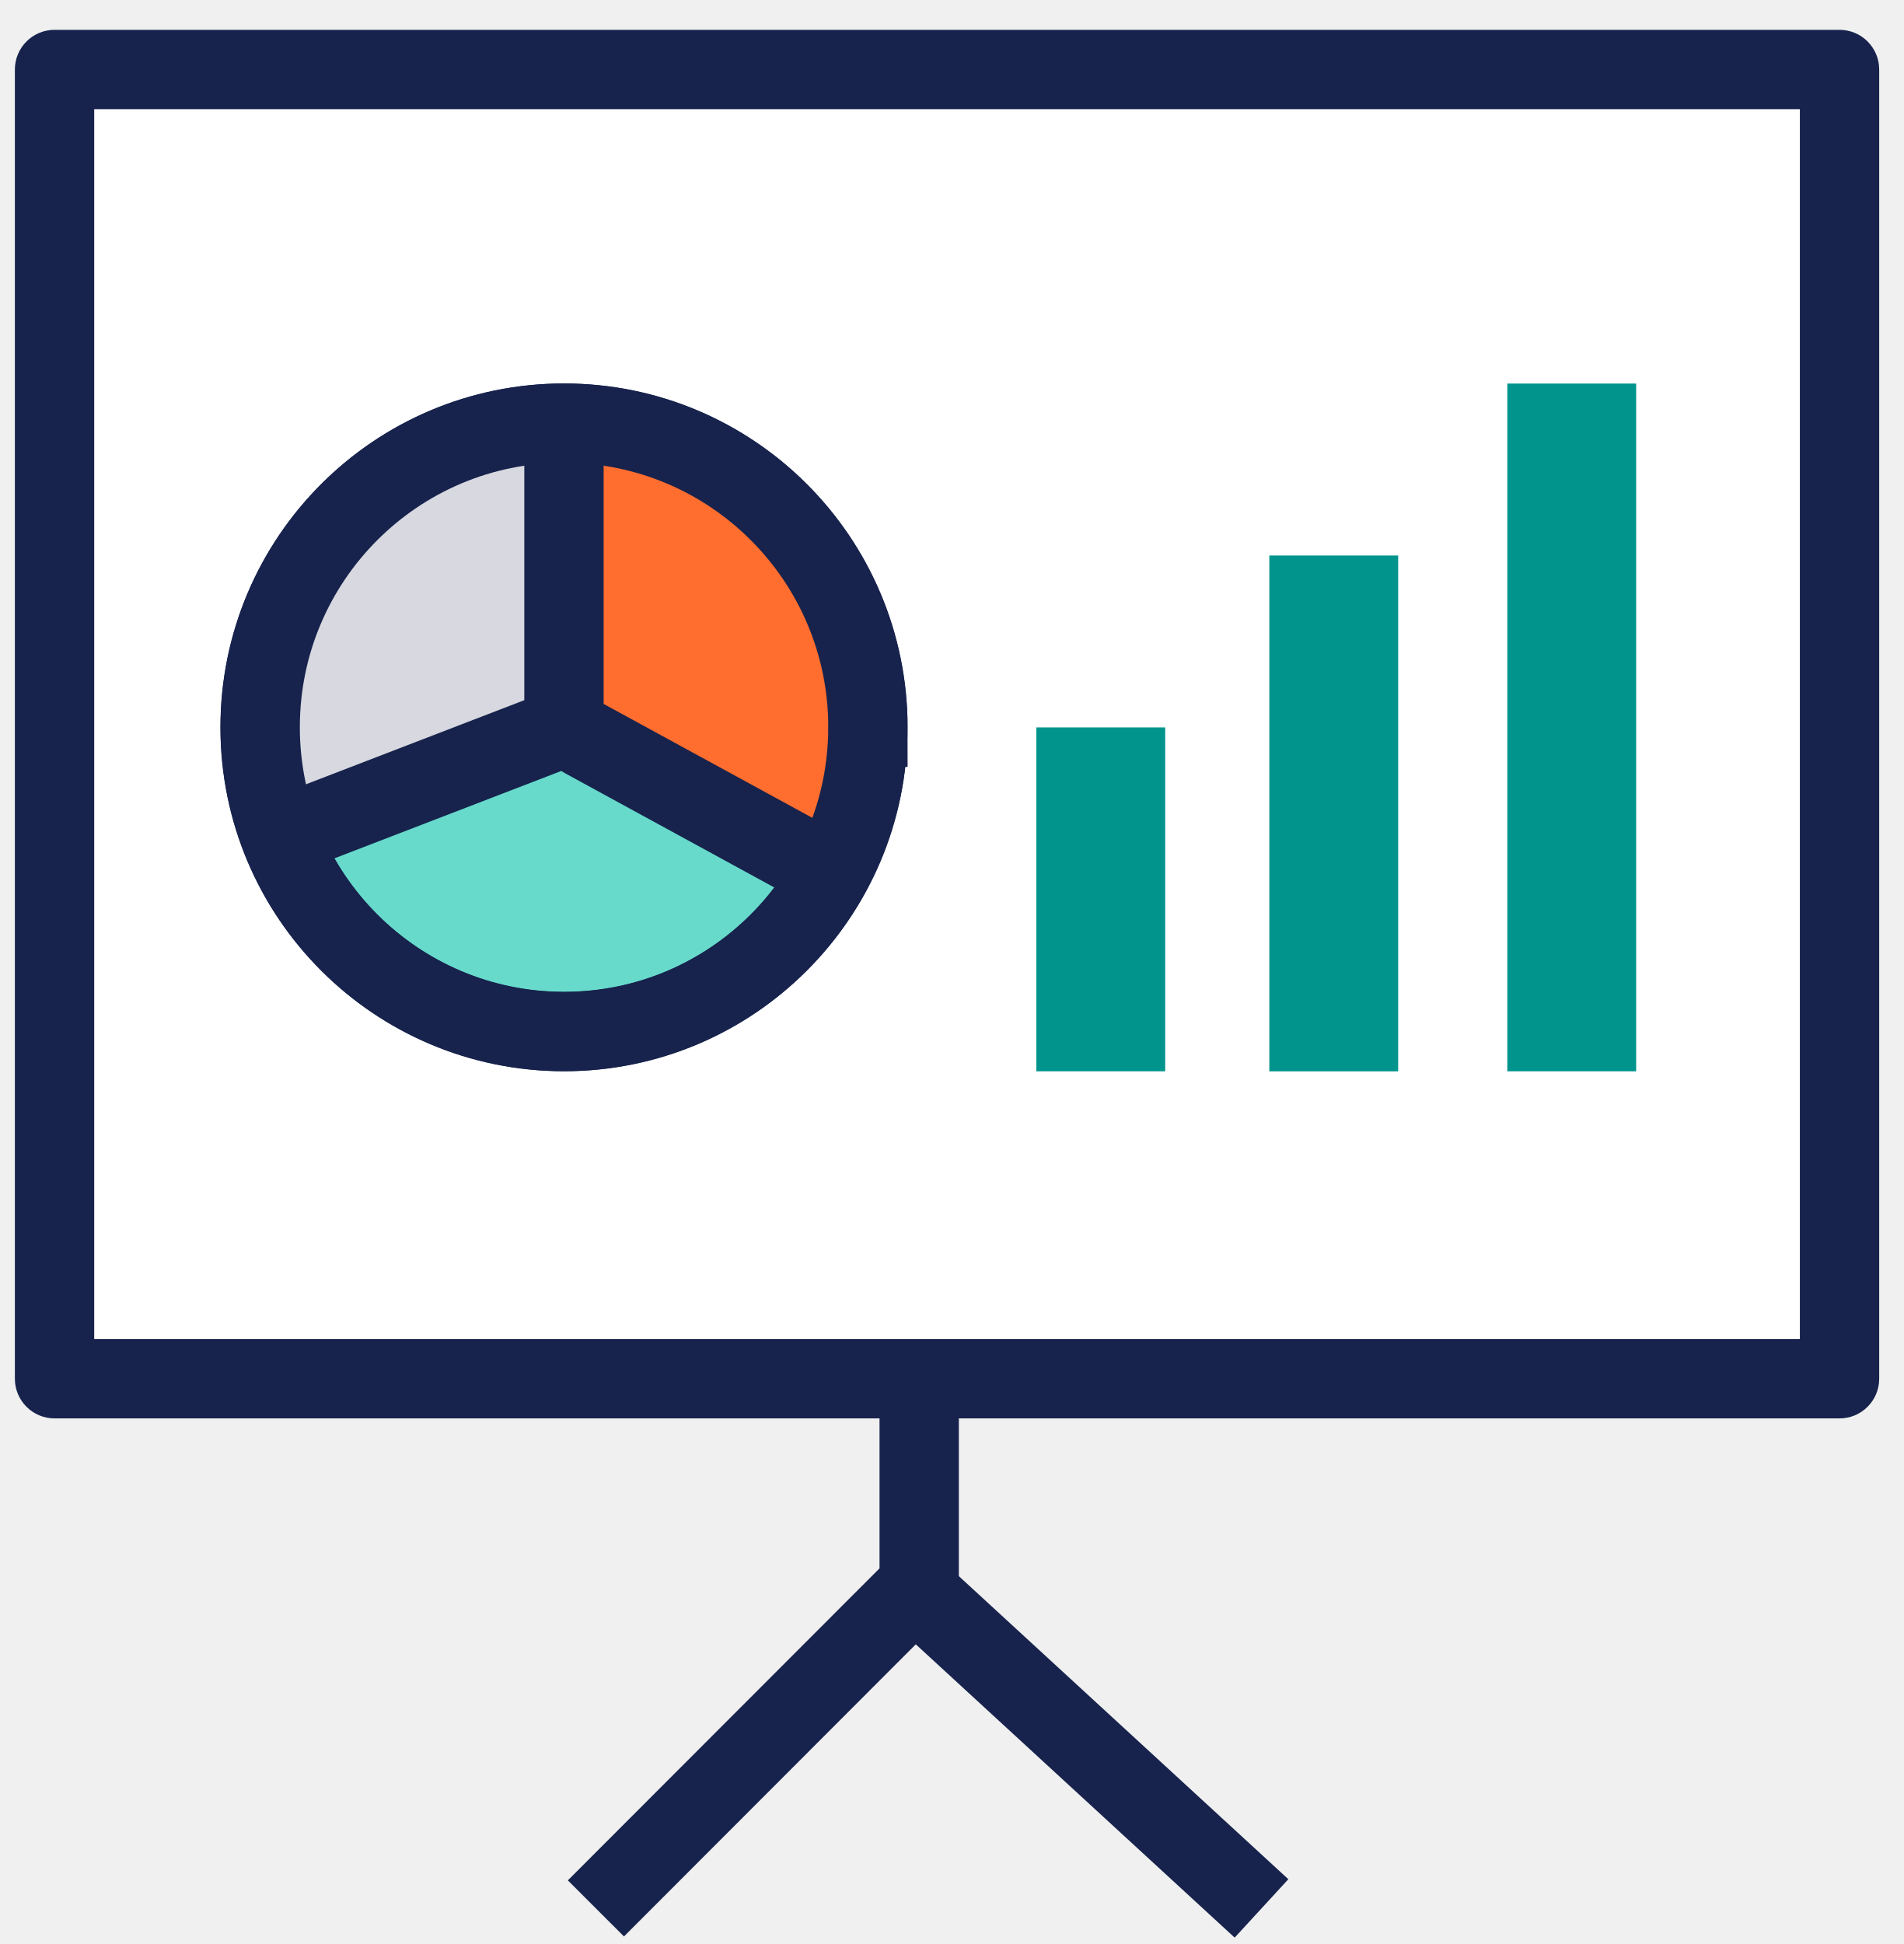
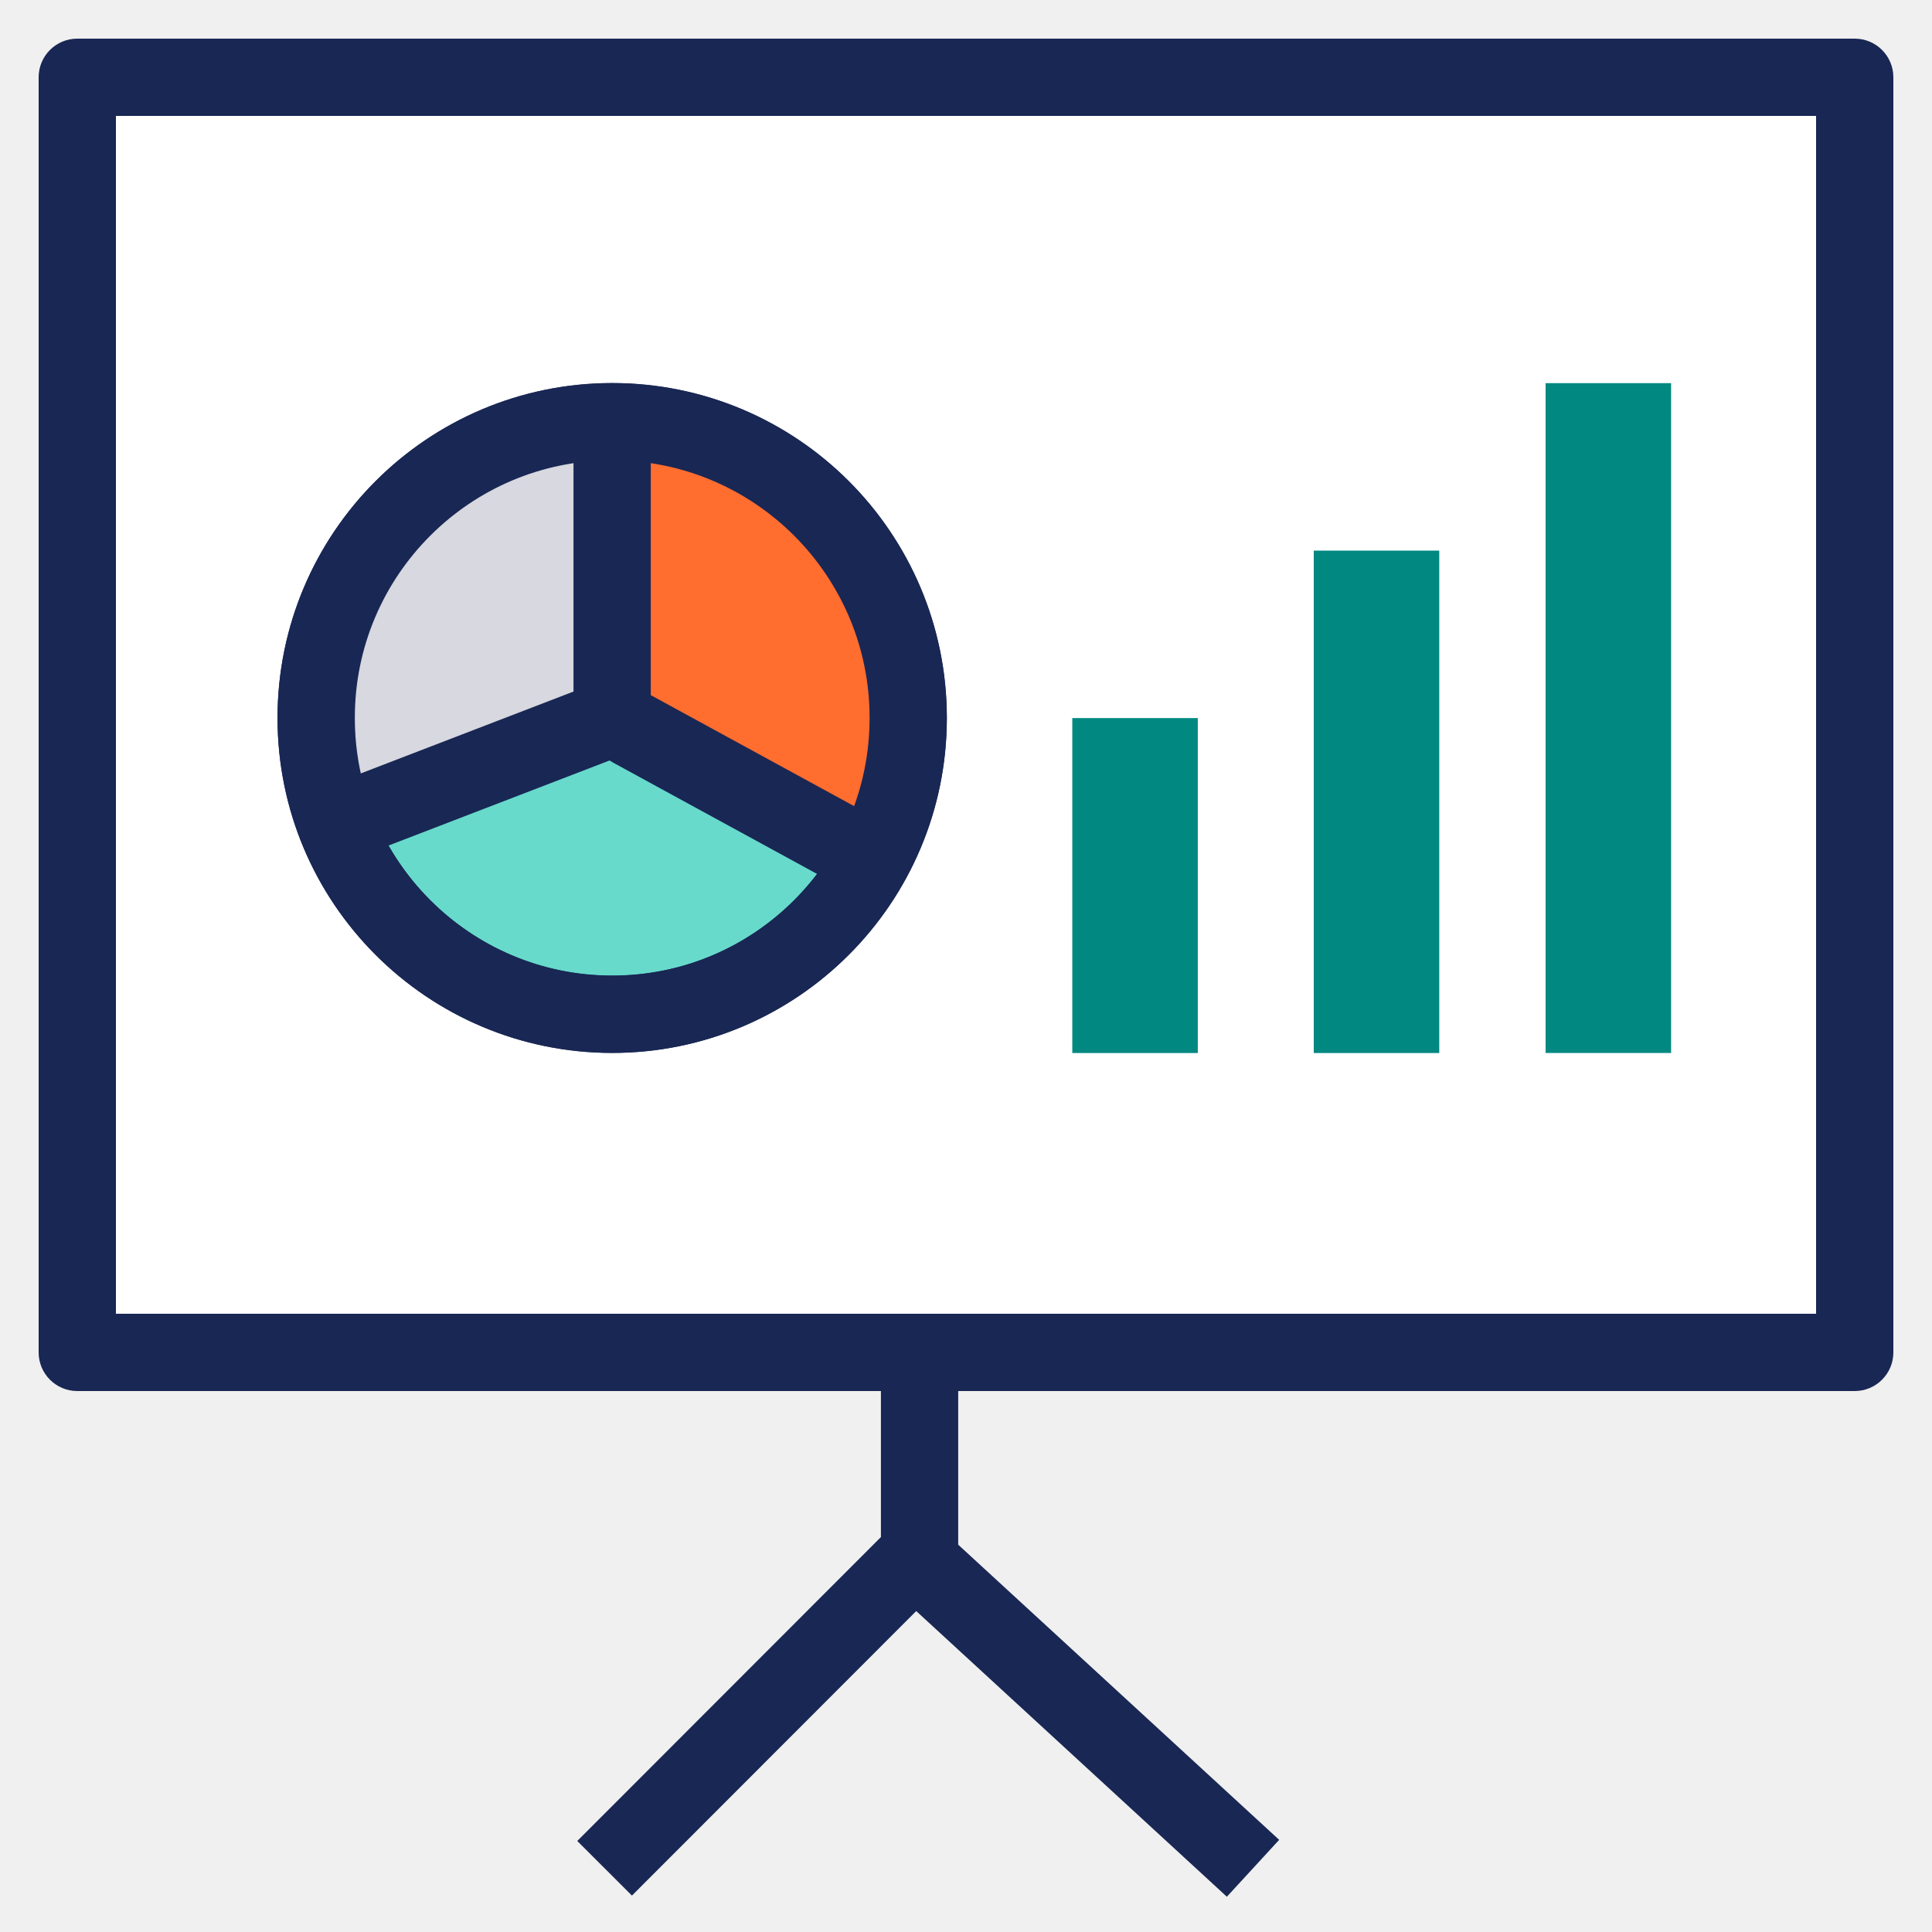
- <svg xmlns="http://www.w3.org/2000/svg" width="48" height="49" viewBox="0 0 48 49" fill="none">
+ <svg xmlns="http://www.w3.org/2000/svg" width="50" height="50" viewBox="0 0 50 50" fill="none">
  <mask id="a" fill="#fff">
-     <rect x=".375" y=".752" width="47" height="35" rx="1" />
+     <rect x="1" y="1" width="48" height="35" rx="1" />
  </mask>
-   <rect x=".375" y=".752" width="47" height="35" rx="1" fill="#fff" stroke="#17234C" stroke-width="4" mask="url(#a)" />
-   <path d="M21.879 18.335c0 4.236-3.43 7.668-7.66 7.668a7.665 7.665 0 01-7.662-7.668 7.664 7.664 0 017.661-7.667 7.664 7.664 0 017.661 7.667z" fill="#67DACC" stroke="#192754" stroke-width="2" />
-   <path fill="#00948C" d="M26.127 18.335h3.248v8.668h-3.248zM32 14.002h3.248v13.002H32zm6-4.334h3.248v17.335H38z" />
-   <path d="M21.595 15.095c.946 2.207.622 4.838.307 6.33-.131.62-.82.888-1.37.57l-5.815-3.375a1 1 0 01-.498-.865v-7.091c0-.553.452-1.005.993-.895 2.485.507 5.291 2.776 6.383 5.326z" fill="#FF6D2F" />
-   <path d="M7.198 15.828c-.938 2.191-.626 4.057-.313 5.058.146.467.652.666 1.113.503l5.91-2.09a1 1 0 00.666-.942v-6.96c0-.553-.451-1.005-.992-.895-2.486.507-5.292 2.776-6.384 5.326z" fill="#D7D8E0" />
-   <path d="M21.88 18.331c0 4.236-3.43 7.668-7.66 7.668s-7.661-3.432-7.661-7.668c0-4.235 3.43-7.667 7.66-7.667s7.662 3.432 7.662 7.667z" stroke="#17234C" stroke-width="2" />
-   <path d="M14.218 10.751v6.991a1 1 0 00.52.878l5.434 2.966m-5.954-3.251l-7.037 2.71m15.992 18.901l-8.15 8.157m8.15-12.996v5.06l8.63 7.936" stroke="#17234C" stroke-width="2" />
+   <rect x="1" y="1" width="48" height="35" rx="1" fill="#fff" stroke="#192754" stroke-width="4" mask="url(#a)" />
+   <path d="M23.503 18.584c0 4.235-3.43 7.667-7.66 7.667s-7.661-3.432-7.661-7.667c0-4.236 3.43-7.668 7.66-7.668s7.661 3.432 7.661 7.668z" fill="#67DACC" stroke="#192754" stroke-width="2" />
+   <path fill="#008881" d="M27.751 18.584h3.248v8.668h-3.248zM34 14.25h3.248v13.002H34zm6-4.334h3.248v17.335H40z" />
+   <path d="M23.22 15.343c.945 2.208.621 4.839.306 6.33-.13.62-.82.889-1.369.57l-5.815-3.374a1 1 0 01-.498-.865v-7.092c0-.552.451-1.005.993-.895 2.485.508 5.291 2.777 6.383 5.326z" fill="#FF6D2F" />
+   <path d="M8.823 16.076c-.939 2.191-.627 4.057-.314 5.059.146.467.652.666 1.113.503l5.91-2.09a1 1 0 00.667-.943v-6.96c0-.553-.452-1.005-.993-.895-2.485.508-5.292 2.776-6.383 5.326z" fill="#D7D8E0" />
+   <path d="M23.505 18.58c0 4.235-3.43 7.667-7.66 7.667a7.665 7.665 0 01-7.662-7.668 7.664 7.664 0 017.661-7.667 7.664 7.664 0 017.661 7.667z" stroke="#192754" stroke-width="2" />
+   <path d="M15.842 11v6.99a1 1 0 00.521.878l5.434 2.966m-5.955-3.25l-7.037 2.708m14.992 18.902l-8.15 8.157m8.151-12.995v5.059l8.63 7.936" stroke="#192754" stroke-width="2" />
</svg>
